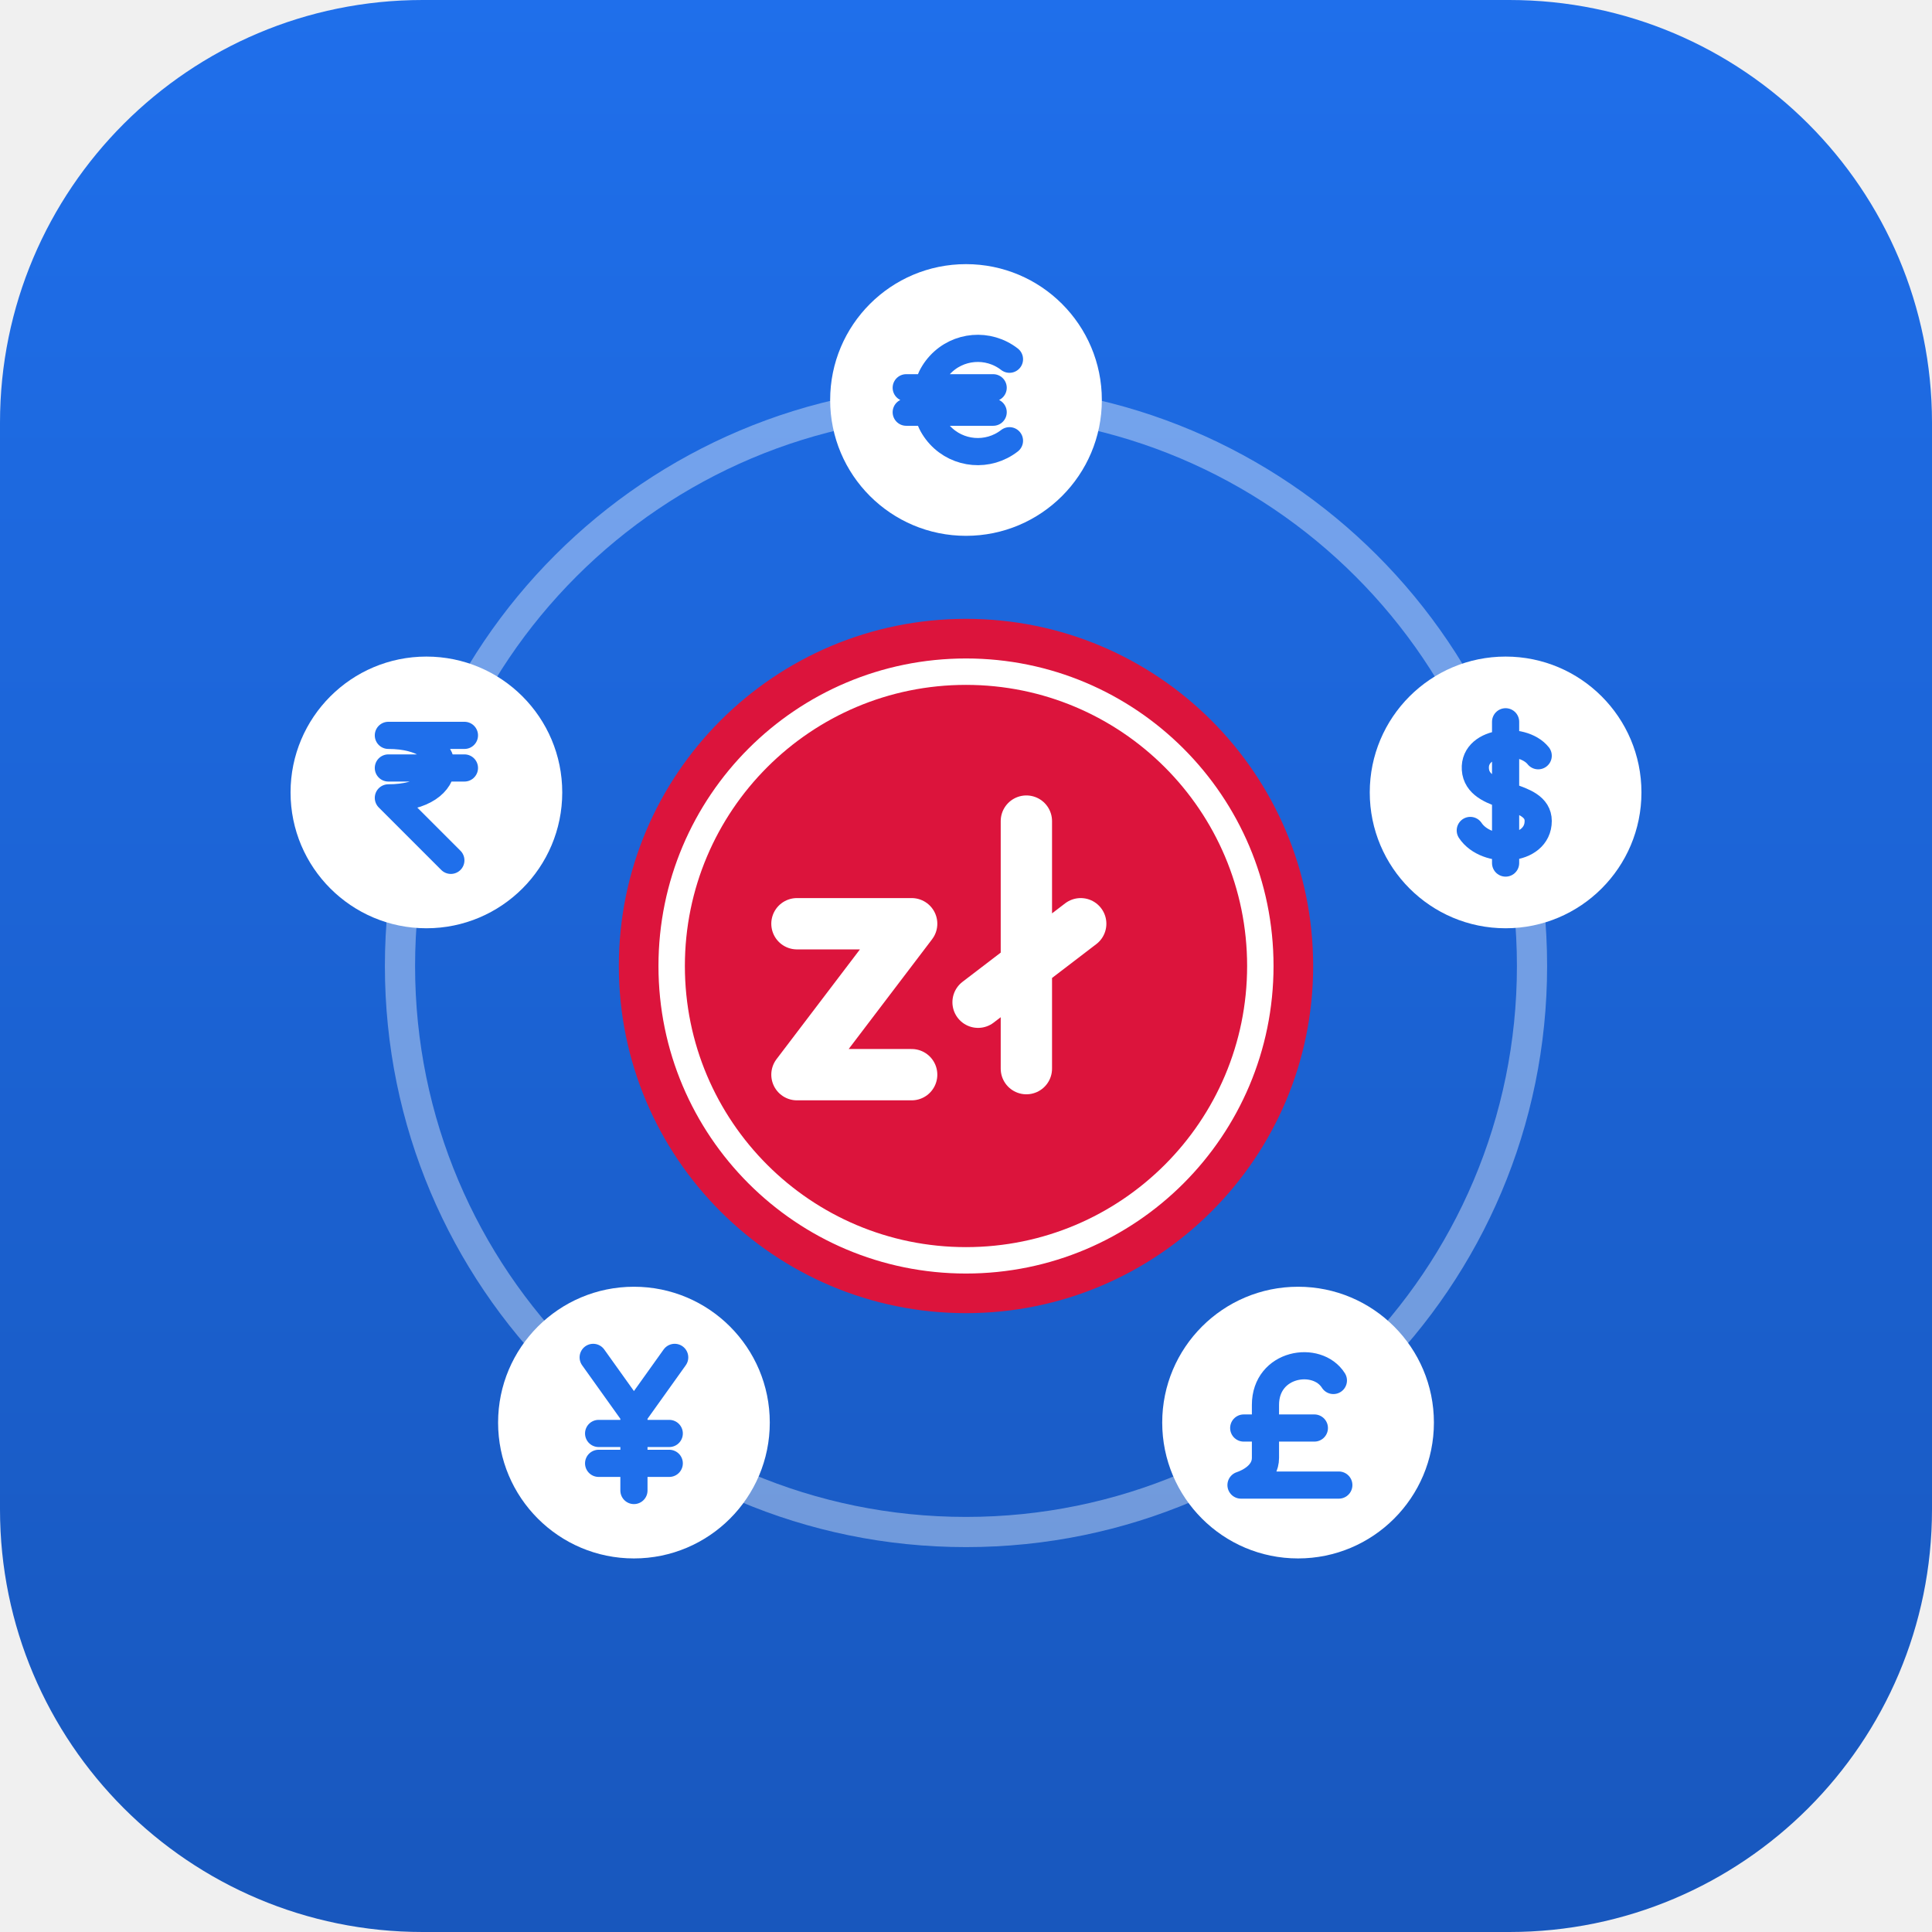
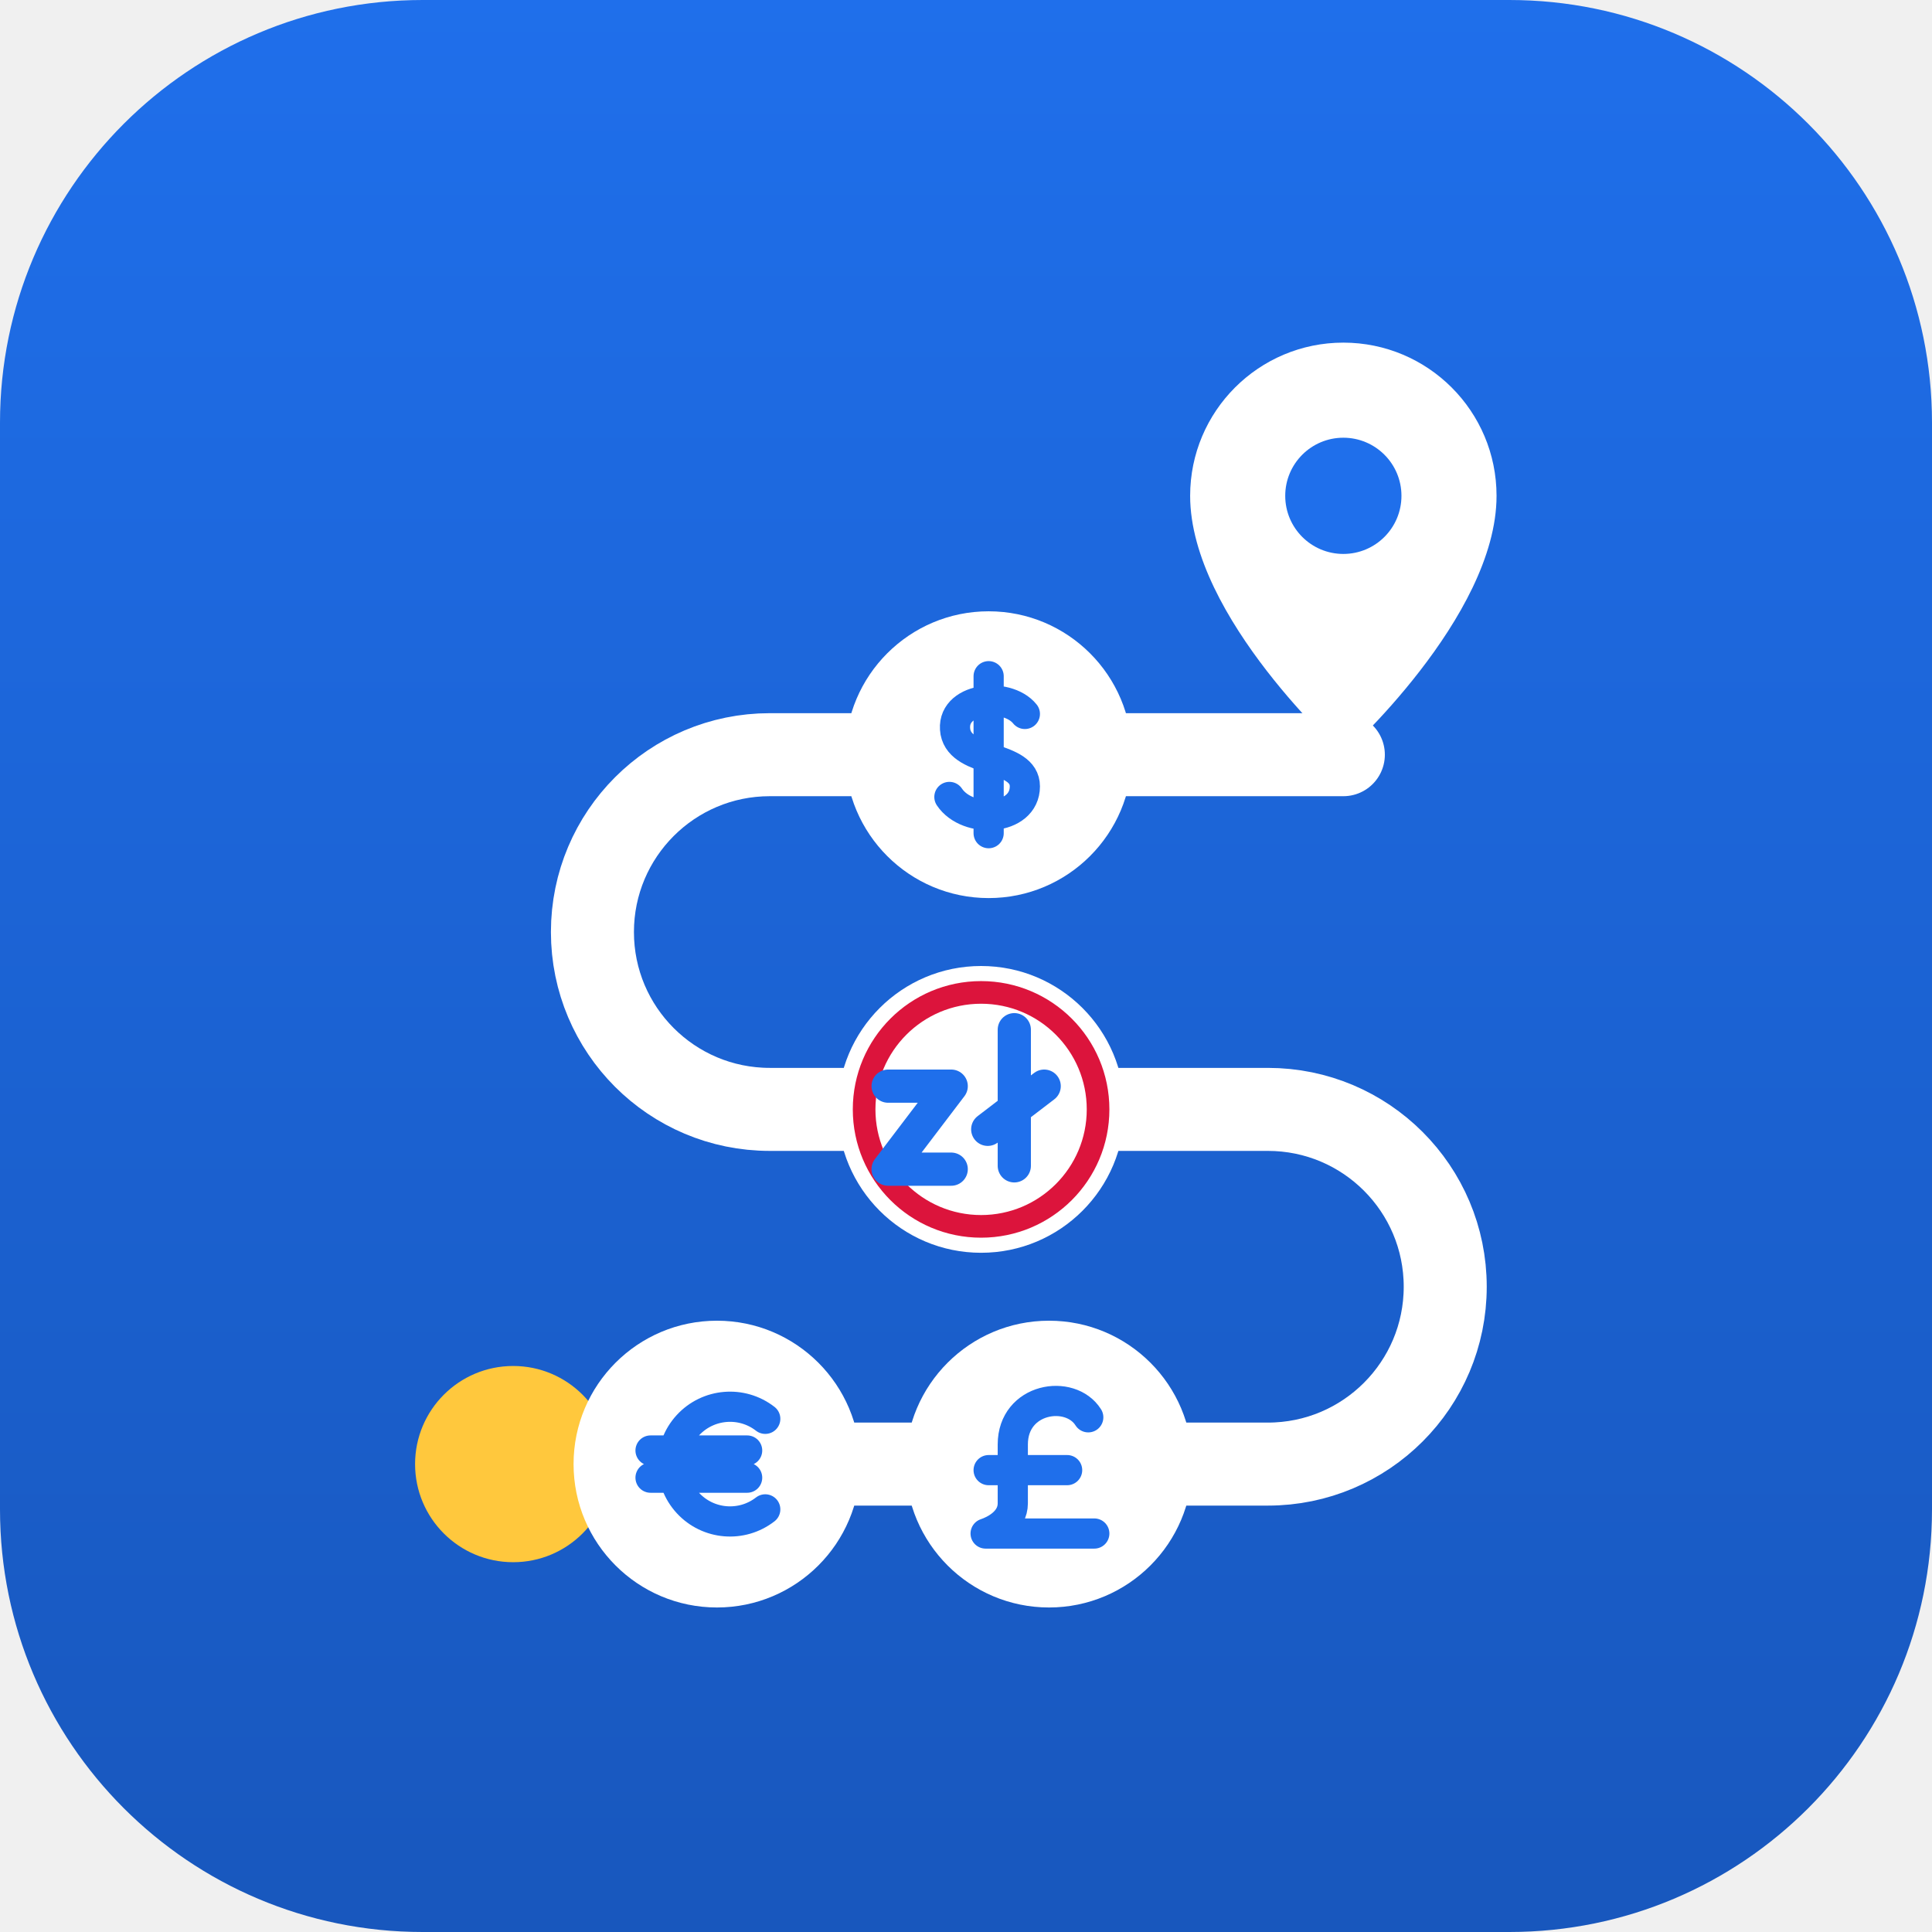
<svg xmlns="http://www.w3.org/2000/svg" viewBox="0 0 512 512">
  <defs>
    <linearGradient id="g" x1="0" y1="0" x2="0" y2="1">
      <stop offset="0" stop-color="#1f6feb" />
      <stop offset="1" stop-color="#1857bd" />
    </linearGradient>
  </defs>
  <rect width="512" height="512" rx="112" fill="url(#g)" />
-   <circle cx="256" cy="256" r="150" fill="none" stroke="#fff" stroke-opacity=".38" stroke-width="8" />
-   <circle cx="256" cy="106" r="36" fill="#fff" />
-   <g transform="translate(256 106) scale(0.36)" fill="none" stroke="#1f6feb" stroke-width="20" stroke-linecap="round" stroke-linejoin="round">
+   <path d="M136 388H336A47 47 0 0 0 336 294H204A47 47 0 0 1 204 200H356" fill="none" stroke="#fff" stroke-width="22" stroke-linecap="round" />
+   <circle cx="136" cy="388" r="26" fill="#ffc83d" />
+   <circle cx="190" cy="388" r="38" fill="#fff" />
+   <g transform="translate(190 388) scale(0.4)" fill="none" stroke="#1f6feb" stroke-width="20" stroke-linecap="round" stroke-linejoin="round">
    <path d="M32 -30A38 38 0 1 0 32 30M-44 -9H20M-44 9H20" />
  </g>
-   <circle cx="399" cy="210" r="36" fill="#fff" />
-   <g transform="translate(399 210) scale(0.36)" fill="none" stroke="#1f6feb" stroke-width="20" stroke-linecap="round" stroke-linejoin="round">
+   <circle cx="278" cy="388" r="38" fill="#fff" />
+   <g transform="translate(278 388) scale(0.4)" fill="none" stroke="#1f6feb" stroke-width="20" stroke-linecap="round" stroke-linejoin="round">
+     <path d="M26 -31C14 -50 -24 -44 -24 -13V26M-24 26C-24 38 -36 44 -42 46H30M-40 4H12" />
+   </g>
+   <circle cx="260" cy="294" r="38" fill="#fff" />
+   <circle cx="260" cy="294" r="31" fill="none" stroke="#dc143c" stroke-width="6" />
+   <g transform="translate(260 294) scale(0.44)" fill="none" stroke="#1f6feb" stroke-width="20" stroke-linecap="round" stroke-linejoin="round">
+     <path d="M-56 -14H-18L-56 36H-18M20 -48V34M4 12L38 -14" />
+   </g>
+   <circle cx="262" cy="200" r="38" fill="#fff" />
+   <g transform="translate(262 200) scale(0.4)" fill="none" stroke="#1f6feb" stroke-width="20" stroke-linecap="round" stroke-linejoin="round">
    <path d="M24 -27C12 -42 -26 -38 -22 -15C-18 6 24 0 24 21C24 44 -14 46 -26 28M0 -52V52" />
  </g>
-   <circle cx="344" cy="377" r="36" fill="#fff" />
-   <g transform="translate(344 377) scale(0.36)" fill="none" stroke="#1f6feb" stroke-width="20" stroke-linecap="round" stroke-linejoin="round">
-     <path d="M26 -31C14 -50 -24 -44 -24 -13V26M-24 26C-24 38 -36 44 -42 46H30M-40 4H12" />
-   </g>
-   <circle cx="168" cy="377" r="36" fill="#fff" />
-   <g transform="translate(168 377) scale(0.36)" fill="none" stroke="#1f6feb" stroke-width="20" stroke-linecap="round" stroke-linejoin="round">
-     <path d="M-30 -48L0 -6L30 -48M0 -6V50M-26 8H26M-26 30H26" />
-   </g>
-   <circle cx="113" cy="210" r="36" fill="#fff" />
-   <g transform="translate(113 210) scale(0.36)" fill="none" stroke="#1f6feb" stroke-width="20" stroke-linecap="round" stroke-linejoin="round">
-     <path d="M-28 -42H28M-28 -18H28M-28 -42C24 -42 24 4 -28 4L18 50" />
-   </g>
-   <circle cx="256" cy="256" r="92" fill="#dc143c" />
-   <circle cx="256" cy="256" r="78" fill="none" stroke="#fff" stroke-width="7" />
-   <g transform="translate(256 256) scale(0.8)" fill="none" stroke="#fff" stroke-width="17" stroke-linecap="round" stroke-linejoin="round">
-     <path d="M-56 -14H-18L-56 36H-18M20 -48V34M4 12L38 -14" />
+   <g transform="translate(356 200) scale(.7)">
+     <path d="M0 0c0 0 -58 -52 -58 -98a58 58 0 0 1 116 0c0 46 -58 98 -58 98z" fill="#fff" />
+     <circle cx="0" cy="-98" r="22" fill="#1f6feb" />
  </g>
</svg>
